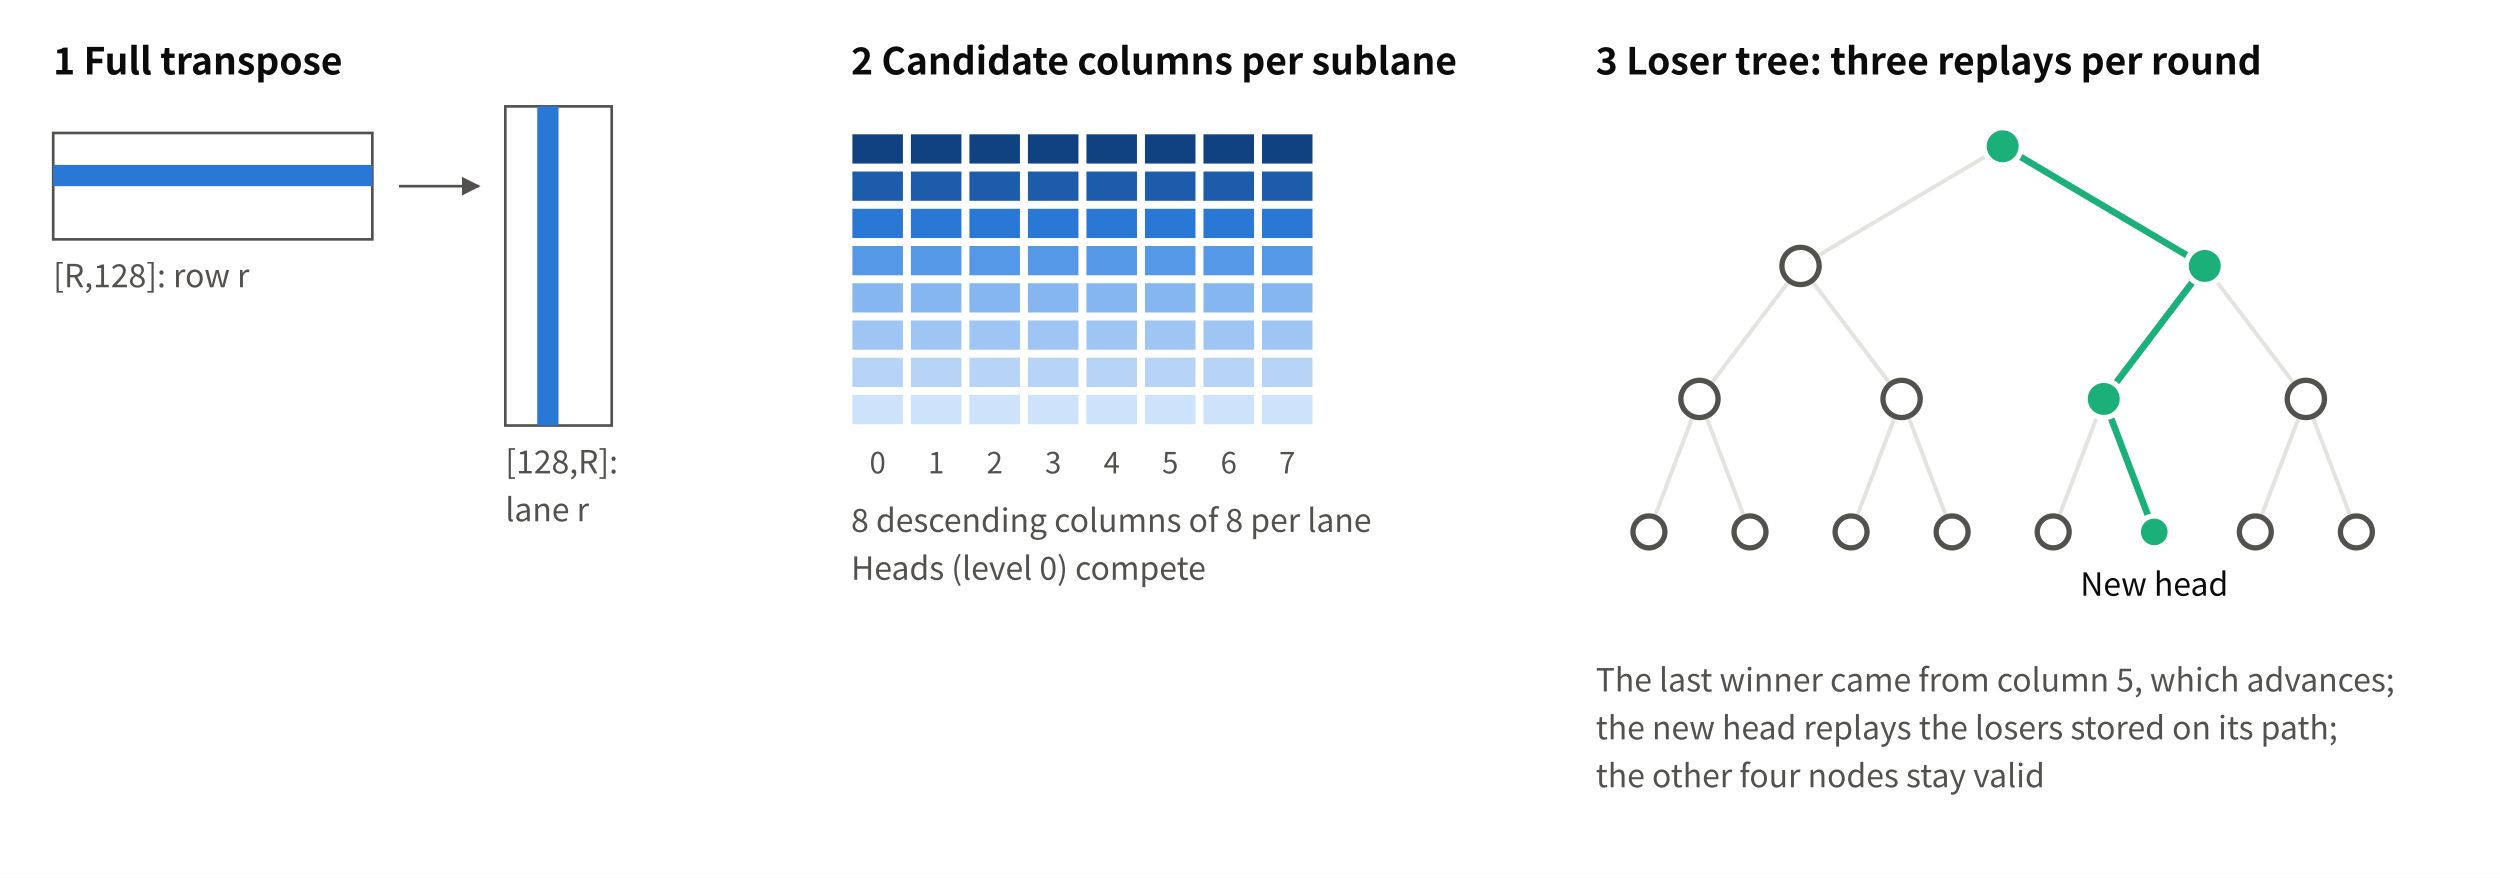
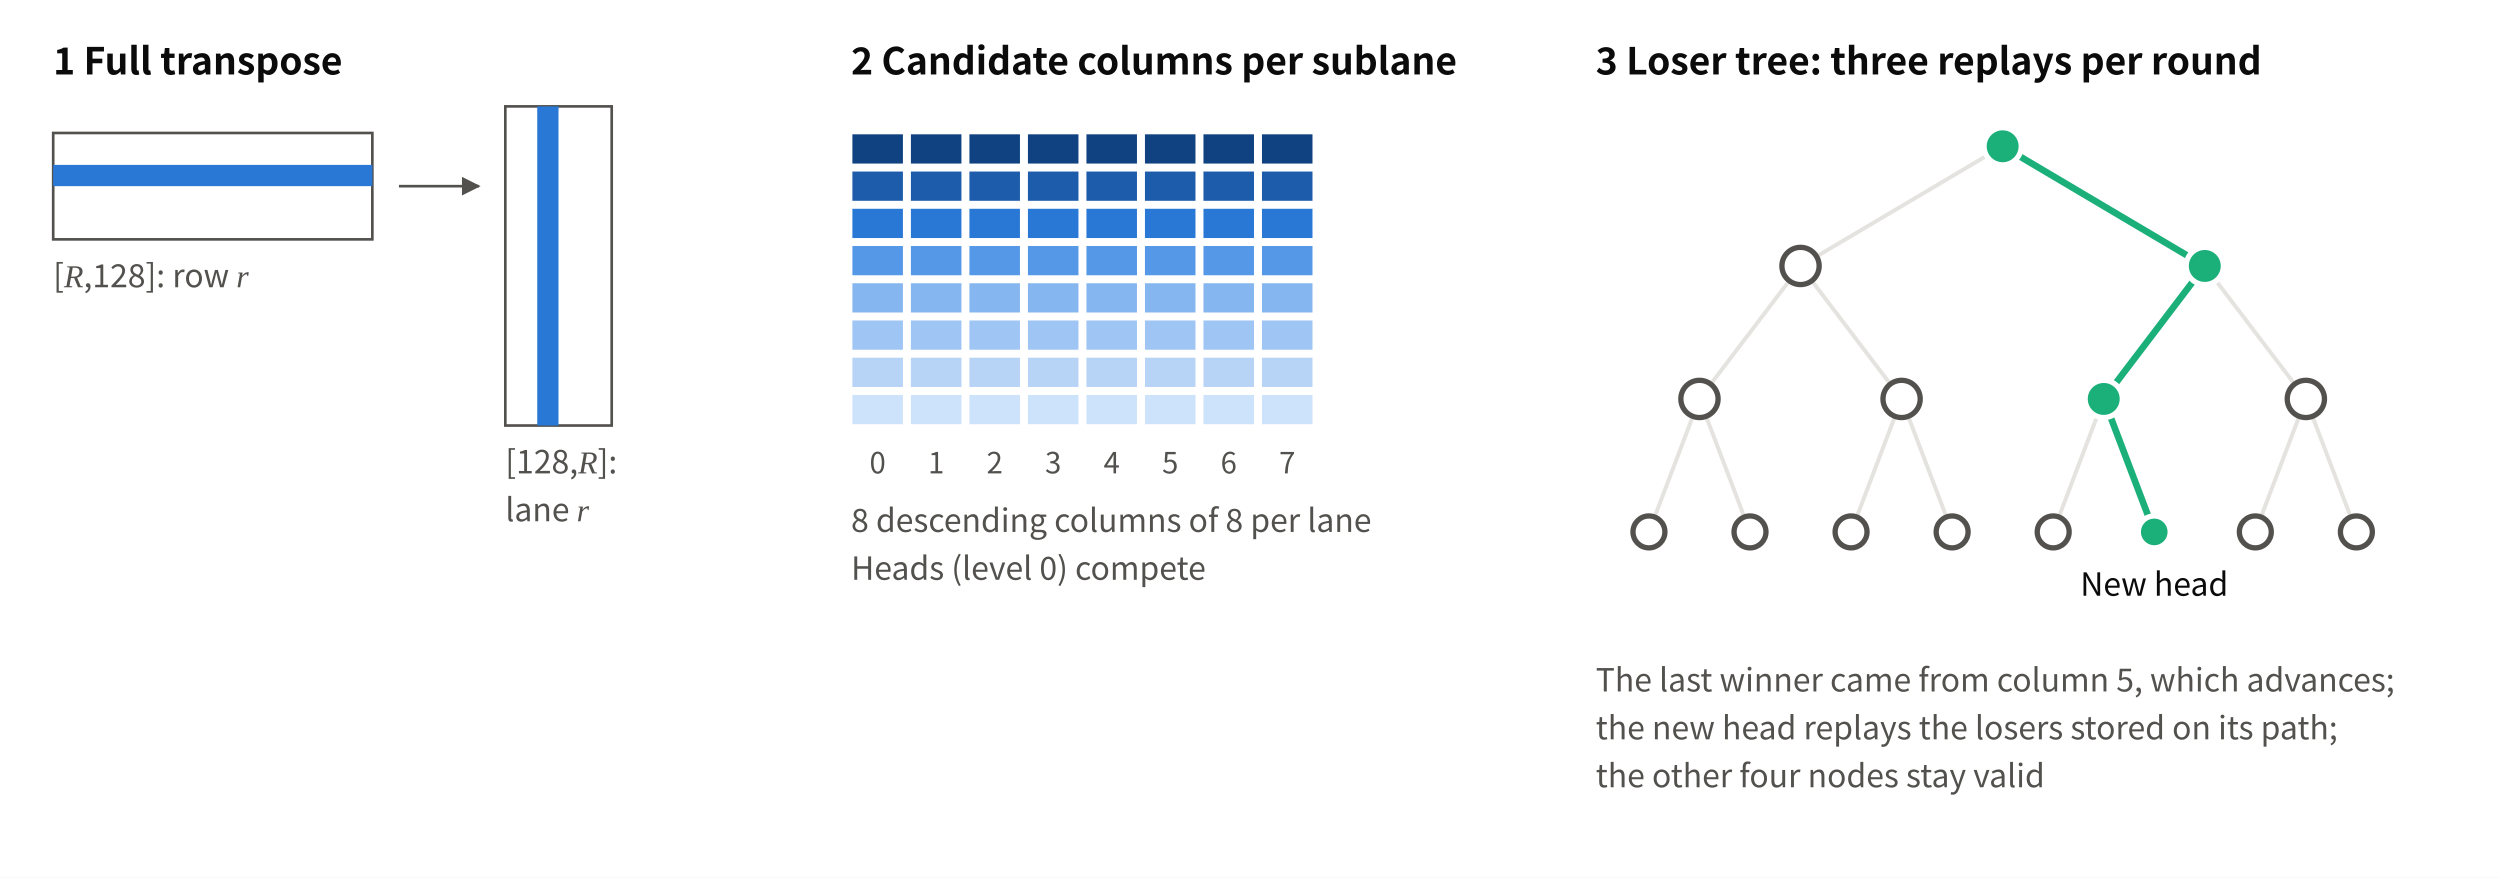
<svg xmlns="http://www.w3.org/2000/svg" width="940" height="330" viewBox="0 0 940 330" font-family="'Noto Sans CJK SC', 'Source Han Sans SC', 'PingFang SC', 'Microsoft YaHei', sans-serif">
  <defs>
    <marker id="arrow" viewBox="0 0 10 10" refX="9" refY="5" markerWidth="7" markerHeight="7" orient="auto-start-reverse">
      <path d="M0,0 L10,5 L0,10 z" fill="#52514e" />
    </marker>
  </defs>
  <rect x="0" y="0" width="940" height="330" fill="#ffffff" />
  <text x="20.0" y="28.0" font-size="14" text-anchor="start" fill="#0b0b0b" font-weight="bold">1 Full transpose</text>
  <rect x="20.0" y="50.0" width="120.0" height="40.0" rx="0" fill="#ffffff" stroke="#52514e" />
  <rect x="20.0" y="62.0" width="120.0" height="8.0" rx="0" fill="#2a78d6" stroke="none" />
-   <text x="20.0" y="108.0" font-size="12" text-anchor="start" fill="#52514e" font-weight="normal">[R,128]: row r</text>
+   <text x="20.0" y="108.0" font-size="12" text-anchor="start" fill="#52514e" font-weight="normal">[<tspan font-family="Liberation Serif, serif" font-style="italic">R</tspan>,128]: row <tspan font-family="Liberation Serif, serif" font-style="italic">r</tspan>
+   </text>
  <line x1="150.0" y1="70.0" x2="180.0" y2="70.0" stroke="#52514e" stroke-width="1" marker-end="url(#arrow)" />
  <rect x="190.0" y="40.0" width="40.0" height="120.0" rx="0" fill="#ffffff" stroke="#52514e" />
  <rect x="202.0" y="40.0" width="8.0" height="120.0" rx="0" fill="#2a78d6" stroke="none" />
-   <text x="190.0" y="178.0" font-size="12" text-anchor="start" fill="#52514e" font-weight="normal">[128,R]:</text>
-   <text x="190.0" y="196.0" font-size="12" text-anchor="start" fill="#52514e" font-weight="normal">lane r</text>
+   <text x="190.0" y="178.0" font-size="12" text-anchor="start" fill="#52514e" font-weight="normal">[128,<tspan font-family="Liberation Serif, serif" font-style="italic">R</tspan>]:</text>
+   <text x="190.0" y="196.0" font-size="12" text-anchor="start" fill="#52514e" font-weight="normal">lane <tspan font-family="Liberation Serif, serif" font-style="italic">r</tspan>
+   </text>
  <text x="320.0" y="28.0" font-size="14" text-anchor="start" fill="#0b0b0b" font-weight="bold">2 Candidate columns per sublane</text>
  <rect x="320.0" y="50.0" width="20.0" height="12.0" rx="0" fill="#104281" stroke="#ffffff" />
  <rect x="320.0" y="64.0" width="20.0" height="12.0" rx="0" fill="#1c5cab" stroke="#ffffff" />
  <rect x="320.0" y="78.0" width="20.0" height="12.0" rx="0" fill="#2a78d6" stroke="#ffffff" />
  <rect x="320.0" y="92.0" width="20.0" height="12.0" rx="0" fill="#5598e7" stroke="#ffffff" />
  <rect x="320.0" y="106.0" width="20.0" height="12.0" rx="0" fill="#86b6ef" stroke="#ffffff" />
  <rect x="320.0" y="120.0" width="20.0" height="12.0" rx="0" fill="#9ec5f4" stroke="#ffffff" />
  <rect x="320.0" y="134.0" width="20.0" height="12.0" rx="0" fill="#b7d3f6" stroke="#ffffff" />
  <rect x="320.0" y="148.0" width="20.0" height="12.0" rx="0" fill="#cde2fb" stroke="#ffffff" />
  <text x="330.0" y="178.0" font-size="11" text-anchor="middle" fill="#52514e" font-weight="normal">0</text>
  <rect x="342.0" y="50.0" width="20.0" height="12.0" rx="0" fill="#104281" stroke="#ffffff" />
  <rect x="342.0" y="64.0" width="20.0" height="12.0" rx="0" fill="#1c5cab" stroke="#ffffff" />
  <rect x="342.0" y="78.0" width="20.0" height="12.0" rx="0" fill="#2a78d6" stroke="#ffffff" />
  <rect x="342.0" y="92.0" width="20.0" height="12.0" rx="0" fill="#5598e7" stroke="#ffffff" />
  <rect x="342.0" y="106.0" width="20.0" height="12.0" rx="0" fill="#86b6ef" stroke="#ffffff" />
  <rect x="342.0" y="120.0" width="20.0" height="12.0" rx="0" fill="#9ec5f4" stroke="#ffffff" />
  <rect x="342.0" y="134.0" width="20.0" height="12.0" rx="0" fill="#b7d3f6" stroke="#ffffff" />
  <rect x="342.0" y="148.0" width="20.0" height="12.0" rx="0" fill="#cde2fb" stroke="#ffffff" />
  <text x="352.0" y="178.0" font-size="11" text-anchor="middle" fill="#52514e" font-weight="normal">1</text>
  <rect x="364.0" y="50.0" width="20.0" height="12.0" rx="0" fill="#104281" stroke="#ffffff" />
  <rect x="364.0" y="64.0" width="20.0" height="12.0" rx="0" fill="#1c5cab" stroke="#ffffff" />
  <rect x="364.0" y="78.0" width="20.0" height="12.0" rx="0" fill="#2a78d6" stroke="#ffffff" />
  <rect x="364.0" y="92.0" width="20.0" height="12.0" rx="0" fill="#5598e7" stroke="#ffffff" />
  <rect x="364.0" y="106.0" width="20.0" height="12.0" rx="0" fill="#86b6ef" stroke="#ffffff" />
  <rect x="364.0" y="120.0" width="20.0" height="12.0" rx="0" fill="#9ec5f4" stroke="#ffffff" />
  <rect x="364.0" y="134.0" width="20.0" height="12.0" rx="0" fill="#b7d3f6" stroke="#ffffff" />
  <rect x="364.0" y="148.0" width="20.0" height="12.0" rx="0" fill="#cde2fb" stroke="#ffffff" />
  <text x="374.0" y="178.0" font-size="11" text-anchor="middle" fill="#52514e" font-weight="normal">2</text>
  <rect x="386.0" y="50.0" width="20.0" height="12.0" rx="0" fill="#104281" stroke="#ffffff" />
  <rect x="386.0" y="64.0" width="20.0" height="12.0" rx="0" fill="#1c5cab" stroke="#ffffff" />
  <rect x="386.0" y="78.0" width="20.0" height="12.0" rx="0" fill="#2a78d6" stroke="#ffffff" />
  <rect x="386.0" y="92.0" width="20.0" height="12.0" rx="0" fill="#5598e7" stroke="#ffffff" />
  <rect x="386.0" y="106.0" width="20.0" height="12.0" rx="0" fill="#86b6ef" stroke="#ffffff" />
  <rect x="386.0" y="120.0" width="20.0" height="12.0" rx="0" fill="#9ec5f4" stroke="#ffffff" />
  <rect x="386.0" y="134.0" width="20.0" height="12.0" rx="0" fill="#b7d3f6" stroke="#ffffff" />
  <rect x="386.0" y="148.0" width="20.0" height="12.0" rx="0" fill="#cde2fb" stroke="#ffffff" />
  <text x="396.0" y="178.0" font-size="11" text-anchor="middle" fill="#52514e" font-weight="normal">3</text>
  <rect x="408.0" y="50.0" width="20.0" height="12.0" rx="0" fill="#104281" stroke="#ffffff" />
  <rect x="408.0" y="64.0" width="20.0" height="12.0" rx="0" fill="#1c5cab" stroke="#ffffff" />
  <rect x="408.0" y="78.0" width="20.0" height="12.0" rx="0" fill="#2a78d6" stroke="#ffffff" />
  <rect x="408.0" y="92.0" width="20.0" height="12.0" rx="0" fill="#5598e7" stroke="#ffffff" />
  <rect x="408.0" y="106.0" width="20.0" height="12.0" rx="0" fill="#86b6ef" stroke="#ffffff" />
  <rect x="408.0" y="120.0" width="20.0" height="12.0" rx="0" fill="#9ec5f4" stroke="#ffffff" />
  <rect x="408.0" y="134.0" width="20.0" height="12.0" rx="0" fill="#b7d3f6" stroke="#ffffff" />
  <rect x="408.0" y="148.0" width="20.0" height="12.0" rx="0" fill="#cde2fb" stroke="#ffffff" />
  <text x="418.0" y="178.0" font-size="11" text-anchor="middle" fill="#52514e" font-weight="normal">4</text>
  <rect x="430.0" y="50.0" width="20.0" height="12.0" rx="0" fill="#104281" stroke="#ffffff" />
  <rect x="430.0" y="64.0" width="20.0" height="12.0" rx="0" fill="#1c5cab" stroke="#ffffff" />
  <rect x="430.0" y="78.0" width="20.0" height="12.0" rx="0" fill="#2a78d6" stroke="#ffffff" />
  <rect x="430.0" y="92.0" width="20.0" height="12.0" rx="0" fill="#5598e7" stroke="#ffffff" />
  <rect x="430.0" y="106.0" width="20.0" height="12.0" rx="0" fill="#86b6ef" stroke="#ffffff" />
  <rect x="430.0" y="120.0" width="20.0" height="12.0" rx="0" fill="#9ec5f4" stroke="#ffffff" />
  <rect x="430.0" y="134.0" width="20.0" height="12.0" rx="0" fill="#b7d3f6" stroke="#ffffff" />
  <rect x="430.0" y="148.0" width="20.0" height="12.0" rx="0" fill="#cde2fb" stroke="#ffffff" />
  <text x="440.0" y="178.0" font-size="11" text-anchor="middle" fill="#52514e" font-weight="normal">5</text>
  <rect x="452.0" y="50.0" width="20.0" height="12.0" rx="0" fill="#104281" stroke="#ffffff" />
  <rect x="452.0" y="64.0" width="20.0" height="12.0" rx="0" fill="#1c5cab" stroke="#ffffff" />
  <rect x="452.0" y="78.0" width="20.0" height="12.0" rx="0" fill="#2a78d6" stroke="#ffffff" />
  <rect x="452.0" y="92.0" width="20.0" height="12.0" rx="0" fill="#5598e7" stroke="#ffffff" />
  <rect x="452.0" y="106.0" width="20.0" height="12.0" rx="0" fill="#86b6ef" stroke="#ffffff" />
  <rect x="452.0" y="120.0" width="20.0" height="12.0" rx="0" fill="#9ec5f4" stroke="#ffffff" />
  <rect x="452.0" y="134.0" width="20.0" height="12.0" rx="0" fill="#b7d3f6" stroke="#ffffff" />
  <rect x="452.0" y="148.0" width="20.0" height="12.0" rx="0" fill="#cde2fb" stroke="#ffffff" />
  <text x="462.0" y="178.0" font-size="11" text-anchor="middle" fill="#52514e" font-weight="normal">6</text>
  <rect x="474.0" y="50.0" width="20.0" height="12.0" rx="0" fill="#104281" stroke="#ffffff" />
  <rect x="474.0" y="64.0" width="20.0" height="12.0" rx="0" fill="#1c5cab" stroke="#ffffff" />
  <rect x="474.0" y="78.0" width="20.0" height="12.0" rx="0" fill="#2a78d6" stroke="#ffffff" />
  <rect x="474.0" y="92.0" width="20.0" height="12.0" rx="0" fill="#5598e7" stroke="#ffffff" />
  <rect x="474.0" y="106.0" width="20.0" height="12.0" rx="0" fill="#86b6ef" stroke="#ffffff" />
  <rect x="474.0" y="120.0" width="20.0" height="12.0" rx="0" fill="#9ec5f4" stroke="#ffffff" />
  <rect x="474.0" y="134.0" width="20.0" height="12.0" rx="0" fill="#b7d3f6" stroke="#ffffff" />
  <rect x="474.0" y="148.0" width="20.0" height="12.0" rx="0" fill="#cde2fb" stroke="#ffffff" />
  <text x="484.0" y="178.0" font-size="11" text-anchor="middle" fill="#52514e" font-weight="normal">7</text>
  <text x="320.0" y="200.0" font-size="12" text-anchor="start" fill="#52514e" font-weight="normal">8 descending columns of 8 per lane</text>
  <text x="320.0" y="218.0" font-size="12" text-anchor="start" fill="#52514e" font-weight="normal">Heads (level 0) compete</text>
  <text x="600.0" y="28.0" font-size="14" text-anchor="start" fill="#0b0b0b" font-weight="bold">3 Loser tree: three replays per round</text>
  <line x1="620.0" y1="200.0" x2="639.0" y2="150.0" stroke="#e4e3df" stroke-width="1.5" />
  <line x1="658.0" y1="200.0" x2="639.0" y2="150.0" stroke="#e4e3df" stroke-width="1.5" />
  <line x1="696.0" y1="200.0" x2="715.0" y2="150.0" stroke="#e4e3df" stroke-width="1.5" />
  <line x1="734.0" y1="200.0" x2="715.0" y2="150.0" stroke="#e4e3df" stroke-width="1.5" />
  <line x1="772.0" y1="200.0" x2="791.0" y2="150.0" stroke="#e4e3df" stroke-width="1.5" />
  <line x1="810.0" y1="200.0" x2="791.0" y2="150.0" stroke="#1baf7a" stroke-width="2.5" />
  <line x1="848.0" y1="200.0" x2="867.0" y2="150.0" stroke="#e4e3df" stroke-width="1.5" />
  <line x1="886.0" y1="200.0" x2="867.0" y2="150.0" stroke="#e4e3df" stroke-width="1.5" />
  <line x1="639.0" y1="150.0" x2="677.0" y2="100.0" stroke="#e4e3df" stroke-width="1.5" />
  <line x1="715.0" y1="150.0" x2="677.0" y2="100.0" stroke="#e4e3df" stroke-width="1.5" />
  <line x1="791.0" y1="150.0" x2="829.0" y2="100.0" stroke="#1baf7a" stroke-width="2.5" />
  <line x1="867.0" y1="150.0" x2="829.0" y2="100.0" stroke="#e4e3df" stroke-width="1.5" />
  <line x1="677.0" y1="100.0" x2="753.0" y2="55.0" stroke="#e4e3df" stroke-width="1.5" />
  <line x1="829.0" y1="100.0" x2="753.0" y2="55.0" stroke="#1baf7a" stroke-width="2.5" />
  <circle cx="620.0" cy="200.0" r="6" fill="#ffffff" stroke="#52514e" stroke-width="2" />
  <circle cx="658.0" cy="200.0" r="6" fill="#ffffff" stroke="#52514e" stroke-width="2" />
  <circle cx="696.0" cy="200.0" r="6" fill="#ffffff" stroke="#52514e" stroke-width="2" />
  <circle cx="734.0" cy="200.0" r="6" fill="#ffffff" stroke="#52514e" stroke-width="2" />
  <circle cx="772.0" cy="200.0" r="6" fill="#ffffff" stroke="#52514e" stroke-width="2" />
  <circle cx="810.0" cy="200.0" r="6" fill="#1baf7a" stroke="#ffffff" stroke-width="2" />
  <circle cx="848.0" cy="200.0" r="6" fill="#ffffff" stroke="#52514e" stroke-width="2" />
  <circle cx="886.0" cy="200.0" r="6" fill="#ffffff" stroke="#52514e" stroke-width="2" />
  <circle cx="639.0" cy="150.0" r="7" fill="#ffffff" stroke="#52514e" stroke-width="2" />
  <circle cx="715.0" cy="150.0" r="7" fill="#ffffff" stroke="#52514e" stroke-width="2" />
  <circle cx="791.0" cy="150.0" r="7" fill="#1baf7a" stroke="#ffffff" stroke-width="2" />
  <circle cx="867.0" cy="150.0" r="7" fill="#ffffff" stroke="#52514e" stroke-width="2" />
  <circle cx="677.0" cy="100.0" r="7" fill="#ffffff" stroke="#52514e" stroke-width="2" />
  <circle cx="829.0" cy="100.0" r="7" fill="#1baf7a" stroke="#ffffff" stroke-width="2" />
  <circle cx="753.0" cy="55.0" r="7" fill="#1baf7a" stroke="#ffffff" stroke-width="2" />
  <text x="810.0" y="224.0" font-size="12" text-anchor="middle" fill="#0b0b0b" font-weight="normal">New head</text>
  <text x="600.0" y="260.0" font-size="12" text-anchor="start" fill="#52514e" font-weight="normal">The last winner came from column 5, which advances;</text>
  <text x="600.0" y="278.0" font-size="12" text-anchor="start" fill="#52514e" font-weight="normal">the new head replays the losers stored on its path;</text>
  <text x="600.0" y="296.0" font-size="12" text-anchor="start" fill="#52514e" font-weight="normal">the other four nodes stay valid</text>
</svg>
